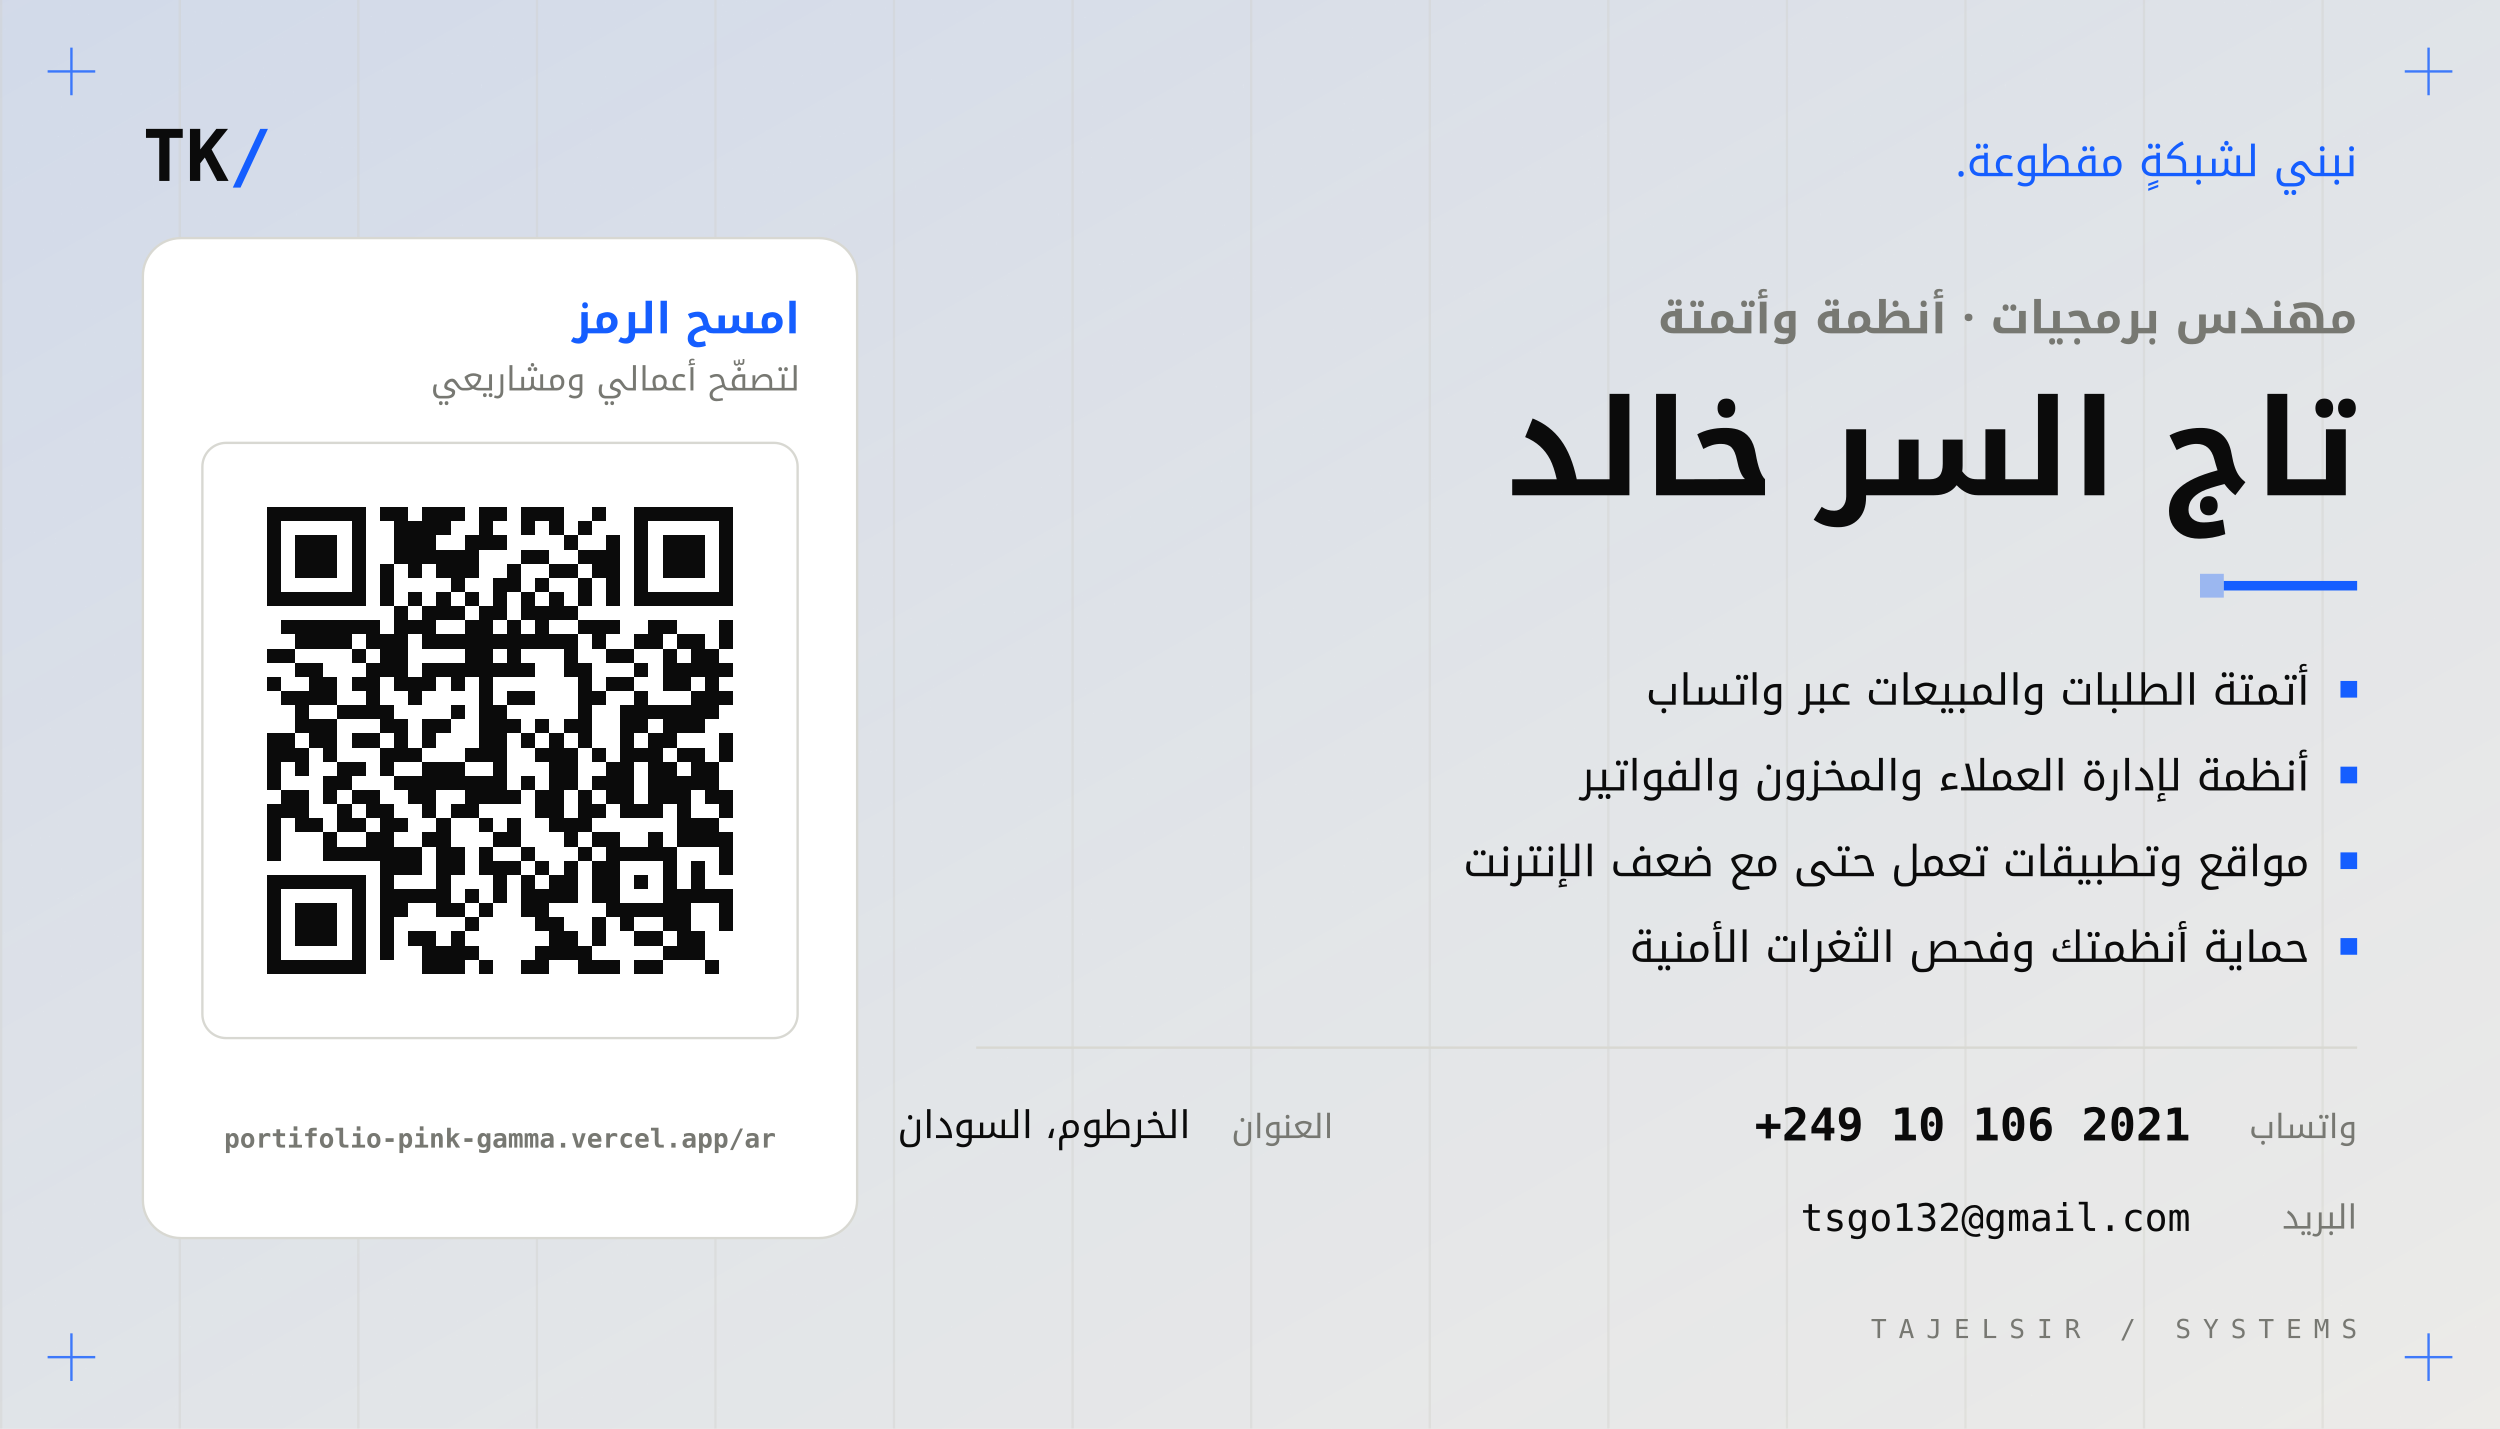
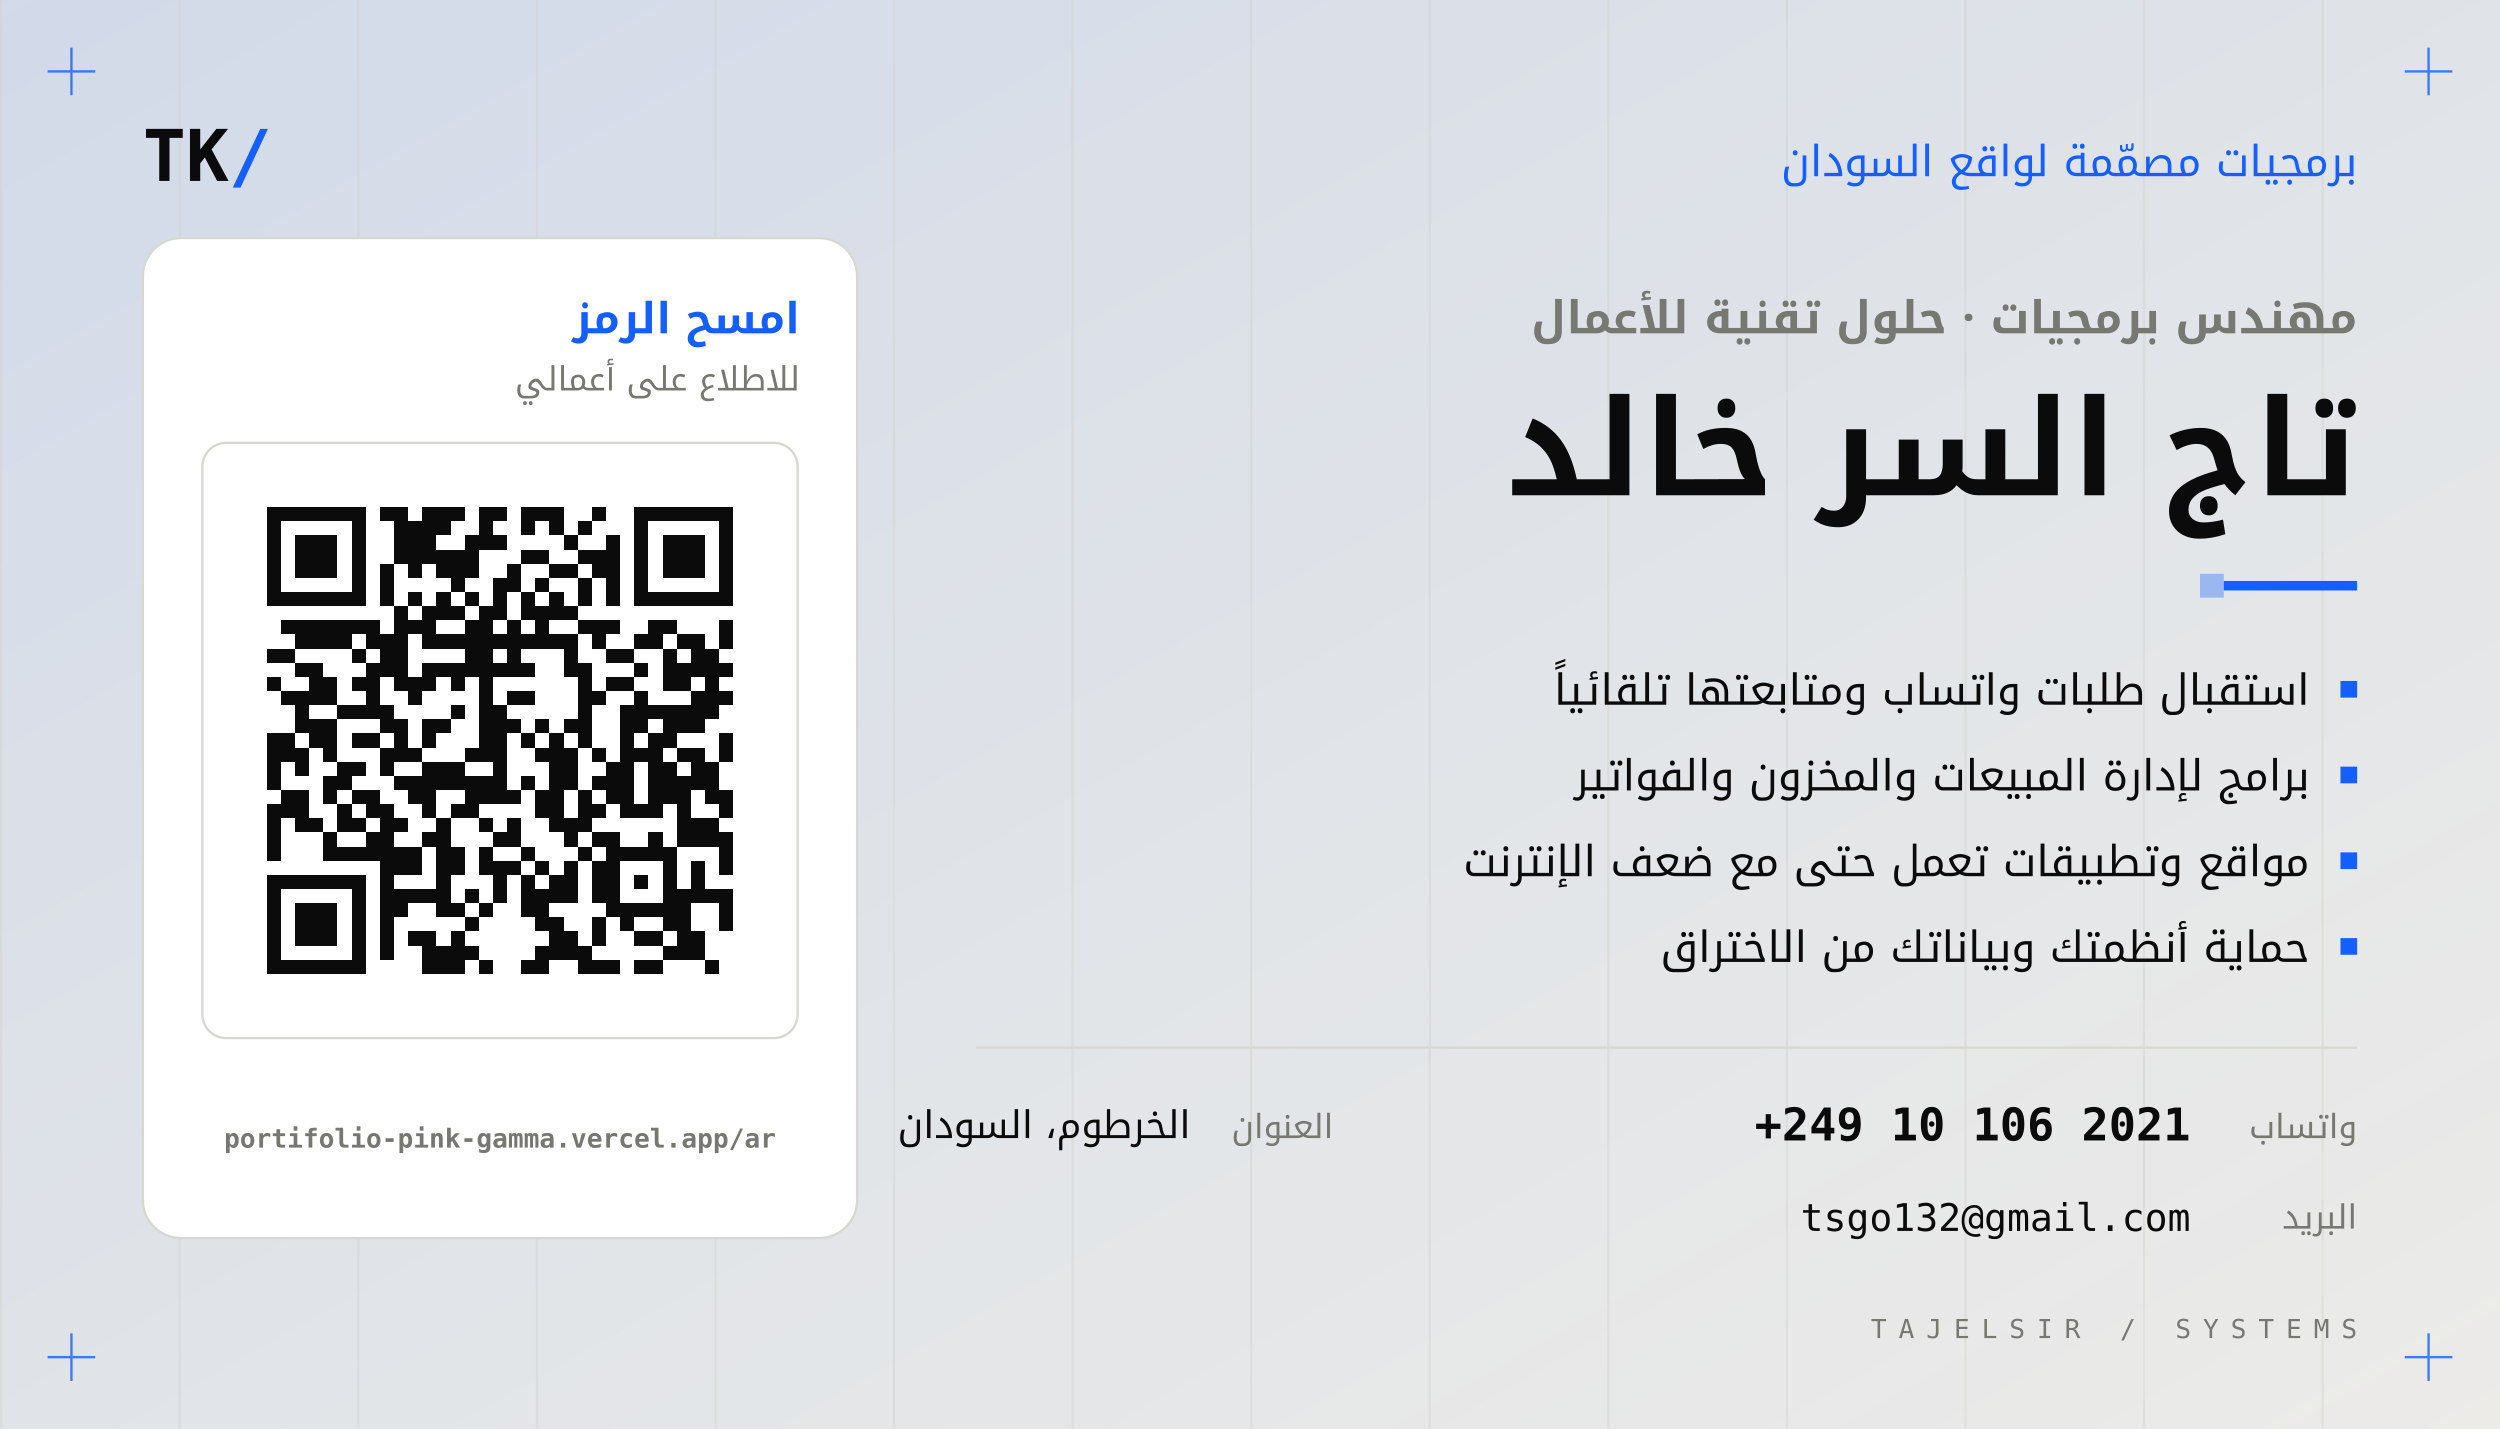
<svg xmlns="http://www.w3.org/2000/svg" width="1050" height="600" viewBox="0 0 1050 600">
  <defs>
    <linearGradient id="glow" x1="0" y1="0" x2="1" y2="1">
      <stop offset="0" stop-color="#155EFF" stop-opacity="0.12" />
      <stop offset="1" stop-color="#155EFF" stop-opacity="0" />
    </linearGradient>
    <filter id="grain">
      <feTurbulence type="fractalNoise" baseFrequency="0.8" numOctaves="2" stitchTiles="stitch" />
      <feColorMatrix type="matrix" values="0 0 0 0 0  0 0 0 0 0  0 0 0 0 0  1 1 1 0 0" />
    </filter>
  </defs>
  <rect x="0" y="0" width="1050" height="600" fill="#F4F3EF" />
  <rect x="0" y="0" width="1050" height="600" fill="url(#glow)" />
  <line x1="0.5" y1="0" x2="0.5" y2="600" stroke="#D8D8D2" stroke-opacity="0.4" />
  <line x1="75.5" y1="0" x2="75.5" y2="600" stroke="#D8D8D2" stroke-opacity="0.4" />
  <line x1="150.5" y1="0" x2="150.5" y2="600" stroke="#D8D8D2" stroke-opacity="0.4" />
  <line x1="225.5" y1="0" x2="225.5" y2="600" stroke="#D8D8D2" stroke-opacity="0.4" />
  <line x1="300.5" y1="0" x2="300.5" y2="600" stroke="#D8D8D2" stroke-opacity="0.4" />
  <line x1="375.5" y1="0" x2="375.5" y2="600" stroke="#D8D8D2" stroke-opacity="0.4" />
  <line x1="450.5" y1="0" x2="450.5" y2="600" stroke="#D8D8D2" stroke-opacity="0.4" />
  <line x1="525.5" y1="0" x2="525.5" y2="600" stroke="#D8D8D2" stroke-opacity="0.4" />
  <line x1="600.5" y1="0" x2="600.5" y2="600" stroke="#D8D8D2" stroke-opacity="0.4" />
  <line x1="675.5" y1="0" x2="675.5" y2="600" stroke="#D8D8D2" stroke-opacity="0.4" />
  <line x1="750.5" y1="0" x2="750.5" y2="600" stroke="#D8D8D2" stroke-opacity="0.4" />
  <line x1="825.5" y1="0" x2="825.5" y2="600" stroke="#D8D8D2" stroke-opacity="0.4" />
  <line x1="900.5" y1="0" x2="900.5" y2="600" stroke="#D8D8D2" stroke-opacity="0.4" />
  <line x1="975.5" y1="0" x2="975.5" y2="600" stroke="#D8D8D2" stroke-opacity="0.4" />
  <line x1="1050.5" y1="0" x2="1050.5" y2="600" stroke="#D8D8D2" stroke-opacity="0.4" />
  <rect x="0" y="0" width="1050" height="600" fill="#000" filter="url(#grain)" opacity="0.035" />
  <path d="M20 30h20M30 20v20" stroke="#155EFF" stroke-opacity="0.8" />
  <path d="M1010 30h20M1020 20v20" stroke="#155EFF" stroke-opacity="0.8" />
  <path d="M20 570h20M30 560v20" stroke="#155EFF" stroke-opacity="0.8" />
  <path d="M1010 570h20M1020 560v20" stroke="#155EFF" stroke-opacity="0.8" />
  <text x="60" y="76" font-family="'JetBrains Mono','DejaVu Sans Mono',ui-monospace,monospace" font-size="30" font-weight="700" fill="#0B0B0B">TK<tspan fill="#155EFF">/</tspan>
  </text>
-   <text x="990" y="74" font-family="'Noto Kufi Arabic','Noto Sans Arabic','Tahoma',sans-serif" direction="rtl" text-anchor="start" font-size="18" fill="#155EFF">نبني لشبكةٍ مقطوعة.</text>
+   <text x="990" y="74" font-family="'Noto Kufi Arabic','Noto Sans Arabic','Tahoma',sans-serif" direction="rtl" text-anchor="start" font-size="18" fill="#155EFF">برمجيات مصمّمة لواقع السودان</text>
  <g font-family="'Noto Kufi Arabic','Noto Sans Arabic','Tahoma',sans-serif" direction="rtl" text-anchor="start">
-     <text x="990" y="140" font-size="19" font-weight="700" fill="#777872">مهندس برمجيات · أنظمة وأتمتة</text>
+     <text x="990" y="140" font-size="19" font-weight="700" fill="#777872">مهندس برمجيات · حلول تقنية للأعمال</text>
    <text x="990" y="208" font-size="56" font-weight="700" fill="#0B0B0B">تاج السر خالد</text>
  </g>
  <rect x="934" y="244" width="56" height="4" fill="#155EFF" />
  <rect x="924" y="241" width="10" height="10" fill="#155EFF" opacity="0.35" />
  <g font-family="'Noto Kufi Arabic','Noto Sans Arabic','Tahoma',sans-serif" direction="rtl" text-anchor="start" font-size="18" fill="#0B0B0B">
    <rect x="983" y="286" width="7" height="7" fill="#155EFF" />
-     <text x="970" y="296">أتمتة الطلبات والمبيعات عبر واتساب</text>
+     <text x="970" y="296">استقبال طلبات واتساب ومتابعتها تلقائياً</text>
    <rect x="983" y="322" width="7" height="7" fill="#155EFF" />
-     <text x="970" y="332">أنظمة لإدارة العملاء والمخزون والفواتير</text>
+     <text x="970" y="332">برامج لإدارة المبيعات والمخزون والفواتير</text>
    <rect x="983" y="358" width="7" height="7" fill="#155EFF" />
    <text x="970" y="368">مواقع وتطبيقات تعمل حتى مع ضعف الإنترنت</text>
    <rect x="983" y="394" width="7" height="7" fill="#155EFF" />
-     <text x="970" y="404">حماية أنظمتك وفحص الثغرات الأمنية</text>
+     <text x="970" y="404">حماية أنظمتك وبياناتك من الاختراق</text>
  </g>
  <line x1="410" y1="440" x2="990" y2="440" stroke="#D8D8D2" />
  <g font-family="'Noto Kufi Arabic','Noto Sans Arabic','Tahoma',sans-serif" direction="rtl" text-anchor="start" font-size="14" fill="#777872">
    <text x="990" y="478">واتساب</text>
    <text x="990" y="516">البريد</text>
    <text x="560" y="478">العنوان</text>
  </g>
  <g font-family="'JetBrains Mono','DejaVu Sans Mono',ui-monospace,monospace" text-anchor="end" direction="ltr" fill="#0B0B0B">
    <text x="920" y="479" font-size="19" font-weight="700">+249 10 106 2021</text>
    <text x="920" y="517" font-size="16">tsgo132@gmail.com</text>
  </g>
  <text x="500" y="478" font-family="'Noto Kufi Arabic','Noto Sans Arabic','Tahoma',sans-serif" direction="rtl" text-anchor="start" font-size="16" fill="#0B0B0B">الخرطوم، السودان</text>
  <text x="990" y="562" font-family="'JetBrains Mono','DejaVu Sans Mono',ui-monospace,monospace" text-anchor="end" font-size="11" fill="#777872" letter-spacing="5">TAJELSIR / SYSTEMS</text>
  <rect x="60" y="100" width="300" height="420" rx="16" fill="#FFFFFF" stroke="#D8D8D2" />
  <g font-family="'Noto Kufi Arabic','Noto Sans Arabic','Tahoma',sans-serif" direction="rtl" text-anchor="start">
    <text x="336" y="140" font-size="18" font-weight="700" fill="#155EFF">امسح الرمز</text>
-     <text x="336" y="164" font-size="14" fill="#777872">لتصفّح أعمالي ومشاريعي</text>
+     <text x="336" y="164" font-size="14" fill="#777872">للاطلاع على أعمالي</text>
  </g>
  <rect x="85" y="186" width="250" height="250" rx="10" fill="#FFFFFF" stroke="#D8D8D2" />
  <path transform="translate(112 213) scale(5.939394)" d="M0 0h1v1h-1zM1 0h1v1h-1zM2 0h1v1h-1zM3 0h1v1h-1zM4 0h1v1h-1zM5 0h1v1h-1zM6 0h1v1h-1zM8 0h1v1h-1zM9 0h1v1h-1zM11 0h1v1h-1zM12 0h1v1h-1zM13 0h1v1h-1zM15 0h1v1h-1zM16 0h1v1h-1zM18 0h1v1h-1zM19 0h1v1h-1zM20 0h1v1h-1zM23 0h1v1h-1zM26 0h1v1h-1zM27 0h1v1h-1zM28 0h1v1h-1zM29 0h1v1h-1zM30 0h1v1h-1zM31 0h1v1h-1zM32 0h1v1h-1zM0 1h1v1h-1zM6 1h1v1h-1zM9 1h1v1h-1zM10 1h1v1h-1zM11 1h1v1h-1zM12 1h1v1h-1zM15 1h1v1h-1zM18 1h1v1h-1zM20 1h1v1h-1zM22 1h1v1h-1zM26 1h1v1h-1zM32 1h1v1h-1zM0 2h1v1h-1zM2 2h1v1h-1zM3 2h1v1h-1zM4 2h1v1h-1zM6 2h1v1h-1zM9 2h1v1h-1zM10 2h1v1h-1zM11 2h1v1h-1zM14 2h1v1h-1zM15 2h1v1h-1zM16 2h1v1h-1zM21 2h1v1h-1zM24 2h1v1h-1zM26 2h1v1h-1zM28 2h1v1h-1zM29 2h1v1h-1zM30 2h1v1h-1zM32 2h1v1h-1zM0 3h1v1h-1zM2 3h1v1h-1zM3 3h1v1h-1zM4 3h1v1h-1zM6 3h1v1h-1zM9 3h1v1h-1zM10 3h1v1h-1zM11 3h1v1h-1zM12 3h1v1h-1zM13 3h1v1h-1zM14 3h1v1h-1zM18 3h1v1h-1zM19 3h1v1h-1zM22 3h1v1h-1zM23 3h1v1h-1zM24 3h1v1h-1zM26 3h1v1h-1zM28 3h1v1h-1zM29 3h1v1h-1zM30 3h1v1h-1zM32 3h1v1h-1zM0 4h1v1h-1zM2 4h1v1h-1zM3 4h1v1h-1zM4 4h1v1h-1zM6 4h1v1h-1zM8 4h1v1h-1zM10 4h1v1h-1zM12 4h1v1h-1zM13 4h1v1h-1zM14 4h1v1h-1zM17 4h1v1h-1zM20 4h1v1h-1zM21 4h1v1h-1zM23 4h1v1h-1zM24 4h1v1h-1zM26 4h1v1h-1zM28 4h1v1h-1zM29 4h1v1h-1zM30 4h1v1h-1zM32 4h1v1h-1zM0 5h1v1h-1zM6 5h1v1h-1zM8 5h1v1h-1zM13 5h1v1h-1zM16 5h1v1h-1zM17 5h1v1h-1zM19 5h1v1h-1zM22 5h1v1h-1zM24 5h1v1h-1zM26 5h1v1h-1zM32 5h1v1h-1zM0 6h1v1h-1zM1 6h1v1h-1zM2 6h1v1h-1zM3 6h1v1h-1zM4 6h1v1h-1zM5 6h1v1h-1zM6 6h1v1h-1zM8 6h1v1h-1zM10 6h1v1h-1zM12 6h1v1h-1zM14 6h1v1h-1zM16 6h1v1h-1zM18 6h1v1h-1zM20 6h1v1h-1zM22 6h1v1h-1zM24 6h1v1h-1zM26 6h1v1h-1zM27 6h1v1h-1zM28 6h1v1h-1zM29 6h1v1h-1zM30 6h1v1h-1zM31 6h1v1h-1zM32 6h1v1h-1zM9 7h1v1h-1zM11 7h1v1h-1zM12 7h1v1h-1zM13 7h1v1h-1zM15 7h1v1h-1zM16 7h1v1h-1zM18 7h1v1h-1zM19 7h1v1h-1zM20 7h1v1h-1zM21 7h1v1h-1zM1 8h1v1h-1zM2 8h1v1h-1zM3 8h1v1h-1zM4 8h1v1h-1zM5 8h1v1h-1zM6 8h1v1h-1zM7 8h1v1h-1zM9 8h1v1h-1zM10 8h1v1h-1zM11 8h1v1h-1zM14 8h1v1h-1zM15 8h1v1h-1zM17 8h1v1h-1zM19 8h1v1h-1zM22 8h1v1h-1zM23 8h1v1h-1zM24 8h1v1h-1zM27 8h1v1h-1zM28 8h1v1h-1zM32 8h1v1h-1zM2 9h1v1h-1zM3 9h1v1h-1zM4 9h1v1h-1zM5 9h1v1h-1zM7 9h1v1h-1zM8 9h1v1h-1zM9 9h1v1h-1zM11 9h1v1h-1zM12 9h1v1h-1zM13 9h1v1h-1zM14 9h1v1h-1zM15 9h1v1h-1zM16 9h1v1h-1zM17 9h1v1h-1zM18 9h1v1h-1zM19 9h1v1h-1zM20 9h1v1h-1zM21 9h1v1h-1zM23 9h1v1h-1zM26 9h1v1h-1zM27 9h1v1h-1zM29 9h1v1h-1zM30 9h1v1h-1zM32 9h1v1h-1zM0 10h1v1h-1zM1 10h1v1h-1zM6 10h1v1h-1zM8 10h1v1h-1zM9 10h1v1h-1zM14 10h1v1h-1zM15 10h1v1h-1zM17 10h1v1h-1zM21 10h1v1h-1zM24 10h1v1h-1zM25 10h1v1h-1zM28 10h1v1h-1zM30 10h1v1h-1zM31 10h1v1h-1zM2 11h1v1h-1zM3 11h1v1h-1zM7 11h1v1h-1zM8 11h1v1h-1zM9 11h1v1h-1zM11 11h1v1h-1zM12 11h1v1h-1zM13 11h1v1h-1zM14 11h1v1h-1zM15 11h1v1h-1zM16 11h1v1h-1zM17 11h1v1h-1zM18 11h1v1h-1zM21 11h1v1h-1zM22 11h1v1h-1zM26 11h1v1h-1zM28 11h1v1h-1zM29 11h1v1h-1zM30 11h1v1h-1zM31 11h1v1h-1zM32 11h1v1h-1zM0 12h1v1h-1zM3 12h1v1h-1zM4 12h1v1h-1zM6 12h1v1h-1zM7 12h1v1h-1zM9 12h1v1h-1zM10 12h1v1h-1zM11 12h1v1h-1zM13 12h1v1h-1zM15 12h1v1h-1zM22 12h1v1h-1zM24 12h1v1h-1zM25 12h1v1h-1zM28 12h1v1h-1zM29 12h1v1h-1zM31 12h1v1h-1zM1 13h1v1h-1zM2 13h1v1h-1zM3 13h1v1h-1zM4 13h1v1h-1zM7 13h1v1h-1zM10 13h1v1h-1zM15 13h1v1h-1zM17 13h1v1h-1zM18 13h1v1h-1zM22 13h1v1h-1zM23 13h1v1h-1zM26 13h1v1h-1zM30 13h1v1h-1zM31 13h1v1h-1zM32 13h1v1h-1zM2 14h1v1h-1zM5 14h1v1h-1zM6 14h1v1h-1zM7 14h1v1h-1zM8 14h1v1h-1zM13 14h1v1h-1zM15 14h1v1h-1zM16 14h1v1h-1zM22 14h1v1h-1zM25 14h1v1h-1zM26 14h1v1h-1zM27 14h1v1h-1zM28 14h1v1h-1zM29 14h1v1h-1zM30 14h1v1h-1zM31 14h1v1h-1zM2 15h1v1h-1zM3 15h1v1h-1zM4 15h1v1h-1zM8 15h1v1h-1zM9 15h1v1h-1zM11 15h1v1h-1zM12 15h1v1h-1zM15 15h1v1h-1zM16 15h1v1h-1zM17 15h1v1h-1zM19 15h1v1h-1zM21 15h1v1h-1zM22 15h1v1h-1zM25 15h1v1h-1zM26 15h1v1h-1zM28 15h1v1h-1zM29 15h1v1h-1zM30 15h1v1h-1zM0 16h1v1h-1zM1 16h1v1h-1zM3 16h1v1h-1zM4 16h1v1h-1zM6 16h1v1h-1zM7 16h1v1h-1zM9 16h1v1h-1zM11 16h1v1h-1zM15 16h1v1h-1zM16 16h1v1h-1zM18 16h1v1h-1zM20 16h1v1h-1zM22 16h1v1h-1zM25 16h1v1h-1zM27 16h1v1h-1zM28 16h1v1h-1zM32 16h1v1h-1zM0 17h1v1h-1zM1 17h1v1h-1zM2 17h1v1h-1zM4 17h1v1h-1zM8 17h1v1h-1zM9 17h1v1h-1zM10 17h1v1h-1zM14 17h1v1h-1zM15 17h1v1h-1zM16 17h1v1h-1zM19 17h1v1h-1zM20 17h1v1h-1zM21 17h1v1h-1zM23 17h1v1h-1zM25 17h1v1h-1zM26 17h1v1h-1zM27 17h1v1h-1zM29 17h1v1h-1zM30 17h1v1h-1zM32 17h1v1h-1zM0 18h1v1h-1zM2 18h1v1h-1zM5 18h1v1h-1zM6 18h1v1h-1zM8 18h1v1h-1zM11 18h1v1h-1zM12 18h1v1h-1zM13 18h1v1h-1zM16 18h1v1h-1zM20 18h1v1h-1zM21 18h1v1h-1zM24 18h1v1h-1zM25 18h1v1h-1zM27 18h1v1h-1zM28 18h1v1h-1zM30 18h1v1h-1zM31 18h1v1h-1zM0 19h1v1h-1zM4 19h1v1h-1zM5 19h1v1h-1zM9 19h1v1h-1zM10 19h1v1h-1zM11 19h1v1h-1zM12 19h1v1h-1zM13 19h1v1h-1zM14 19h1v1h-1zM15 19h1v1h-1zM16 19h1v1h-1zM18 19h1v1h-1zM20 19h1v1h-1zM21 19h1v1h-1zM23 19h1v1h-1zM24 19h1v1h-1zM25 19h1v1h-1zM27 19h1v1h-1zM28 19h1v1h-1zM29 19h1v1h-1zM30 19h1v1h-1zM31 19h1v1h-1zM1 20h1v1h-1zM2 20h1v1h-1zM4 20h1v1h-1zM6 20h1v1h-1zM7 20h1v1h-1zM10 20h1v1h-1zM11 20h1v1h-1zM14 20h1v1h-1zM15 20h1v1h-1zM16 20h1v1h-1zM17 20h1v1h-1zM19 20h1v1h-1zM20 20h1v1h-1zM22 20h1v1h-1zM24 20h1v1h-1zM25 20h1v1h-1zM27 20h1v1h-1zM28 20h1v1h-1zM29 20h1v1h-1zM31 20h1v1h-1zM32 20h1v1h-1zM0 21h1v1h-1zM1 21h1v1h-1zM2 21h1v1h-1zM5 21h1v1h-1zM7 21h1v1h-1zM8 21h1v1h-1zM11 21h1v1h-1zM13 21h1v1h-1zM14 21h1v1h-1zM19 21h1v1h-1zM20 21h1v1h-1zM22 21h1v1h-1zM23 21h1v1h-1zM25 21h1v1h-1zM26 21h1v1h-1zM27 21h1v1h-1zM29 21h1v1h-1zM32 21h1v1h-1zM0 22h1v1h-1zM2 22h1v1h-1zM3 22h1v1h-1zM5 22h1v1h-1zM6 22h1v1h-1zM8 22h1v1h-1zM9 22h1v1h-1zM12 22h1v1h-1zM15 22h1v1h-1zM17 22h1v1h-1zM20 22h1v1h-1zM21 22h1v1h-1zM22 22h1v1h-1zM29 22h1v1h-1zM30 22h1v1h-1zM31 22h1v1h-1zM0 23h1v1h-1zM4 23h1v1h-1zM7 23h1v1h-1zM8 23h1v1h-1zM11 23h1v1h-1zM12 23h1v1h-1zM16 23h1v1h-1zM17 23h1v1h-1zM21 23h1v1h-1zM23 23h1v1h-1zM24 23h1v1h-1zM27 23h1v1h-1zM29 23h1v1h-1zM30 23h1v1h-1zM31 23h1v1h-1zM32 23h1v1h-1zM0 24h1v1h-1zM4 24h1v1h-1zM5 24h1v1h-1zM6 24h1v1h-1zM7 24h1v1h-1zM8 24h1v1h-1zM9 24h1v1h-1zM10 24h1v1h-1zM12 24h1v1h-1zM13 24h1v1h-1zM15 24h1v1h-1zM18 24h1v1h-1zM22 24h1v1h-1zM24 24h1v1h-1zM25 24h1v1h-1zM26 24h1v1h-1zM27 24h1v1h-1zM28 24h1v1h-1zM32 24h1v1h-1zM8 25h1v1h-1zM9 25h1v1h-1zM10 25h1v1h-1zM12 25h1v1h-1zM13 25h1v1h-1zM15 25h1v1h-1zM16 25h1v1h-1zM17 25h1v1h-1zM19 25h1v1h-1zM21 25h1v1h-1zM23 25h1v1h-1zM24 25h1v1h-1zM28 25h1v1h-1zM30 25h1v1h-1zM32 25h1v1h-1zM0 26h1v1h-1zM1 26h1v1h-1zM2 26h1v1h-1zM3 26h1v1h-1zM4 26h1v1h-1zM5 26h1v1h-1zM6 26h1v1h-1zM8 26h1v1h-1zM12 26h1v1h-1zM16 26h1v1h-1zM18 26h1v1h-1zM20 26h1v1h-1zM21 26h1v1h-1zM23 26h1v1h-1zM24 26h1v1h-1zM26 26h1v1h-1zM28 26h1v1h-1zM30 26h1v1h-1zM0 27h1v1h-1zM6 27h1v1h-1zM8 27h1v1h-1zM9 27h1v1h-1zM10 27h1v1h-1zM11 27h1v1h-1zM12 27h1v1h-1zM14 27h1v1h-1zM16 27h1v1h-1zM18 27h1v1h-1zM19 27h1v1h-1zM20 27h1v1h-1zM21 27h1v1h-1zM23 27h1v1h-1zM24 27h1v1h-1zM28 27h1v1h-1zM29 27h1v1h-1zM30 27h1v1h-1zM31 27h1v1h-1zM32 27h1v1h-1zM0 28h1v1h-1zM2 28h1v1h-1zM3 28h1v1h-1zM4 28h1v1h-1zM6 28h1v1h-1zM8 28h1v1h-1zM9 28h1v1h-1zM12 28h1v1h-1zM13 28h1v1h-1zM15 28h1v1h-1zM18 28h1v1h-1zM19 28h1v1h-1zM24 28h1v1h-1zM25 28h1v1h-1zM26 28h1v1h-1zM27 28h1v1h-1zM28 28h1v1h-1zM29 28h1v1h-1zM32 28h1v1h-1zM0 29h1v1h-1zM2 29h1v1h-1zM3 29h1v1h-1zM4 29h1v1h-1zM6 29h1v1h-1zM8 29h1v1h-1zM14 29h1v1h-1zM19 29h1v1h-1zM20 29h1v1h-1zM23 29h1v1h-1zM25 29h1v1h-1zM28 29h1v1h-1zM29 29h1v1h-1zM32 29h1v1h-1zM0 30h1v1h-1zM2 30h1v1h-1zM3 30h1v1h-1zM4 30h1v1h-1zM6 30h1v1h-1zM8 30h1v1h-1zM10 30h1v1h-1zM11 30h1v1h-1zM13 30h1v1h-1zM20 30h1v1h-1zM21 30h1v1h-1zM23 30h1v1h-1zM26 30h1v1h-1zM27 30h1v1h-1zM29 30h1v1h-1zM30 30h1v1h-1zM0 31h1v1h-1zM6 31h1v1h-1zM8 31h1v1h-1zM11 31h1v1h-1zM12 31h1v1h-1zM13 31h1v1h-1zM14 31h1v1h-1zM19 31h1v1h-1zM20 31h1v1h-1zM21 31h1v1h-1zM22 31h1v1h-1zM28 31h1v1h-1zM29 31h1v1h-1zM30 31h1v1h-1zM0 32h1v1h-1zM1 32h1v1h-1zM2 32h1v1h-1zM3 32h1v1h-1zM4 32h1v1h-1zM5 32h1v1h-1zM6 32h1v1h-1zM11 32h1v1h-1zM12 32h1v1h-1zM13 32h1v1h-1zM15 32h1v1h-1zM18 32h1v1h-1zM19 32h1v1h-1zM22 32h1v1h-1zM23 32h1v1h-1zM24 32h1v1h-1zM26 32h1v1h-1zM27 32h1v1h-1zM31 32h1v1h-1z" fill="#0B0B0B" shape-rendering="crispEdges" />
  <text x="210" y="482" text-anchor="middle" direction="ltr" font-family="'JetBrains Mono','DejaVu Sans Mono',ui-monospace,monospace" font-size="11" font-weight="700" fill="#777872">portifolio-pink-gamma.vercel.app/ar</text>
</svg>
